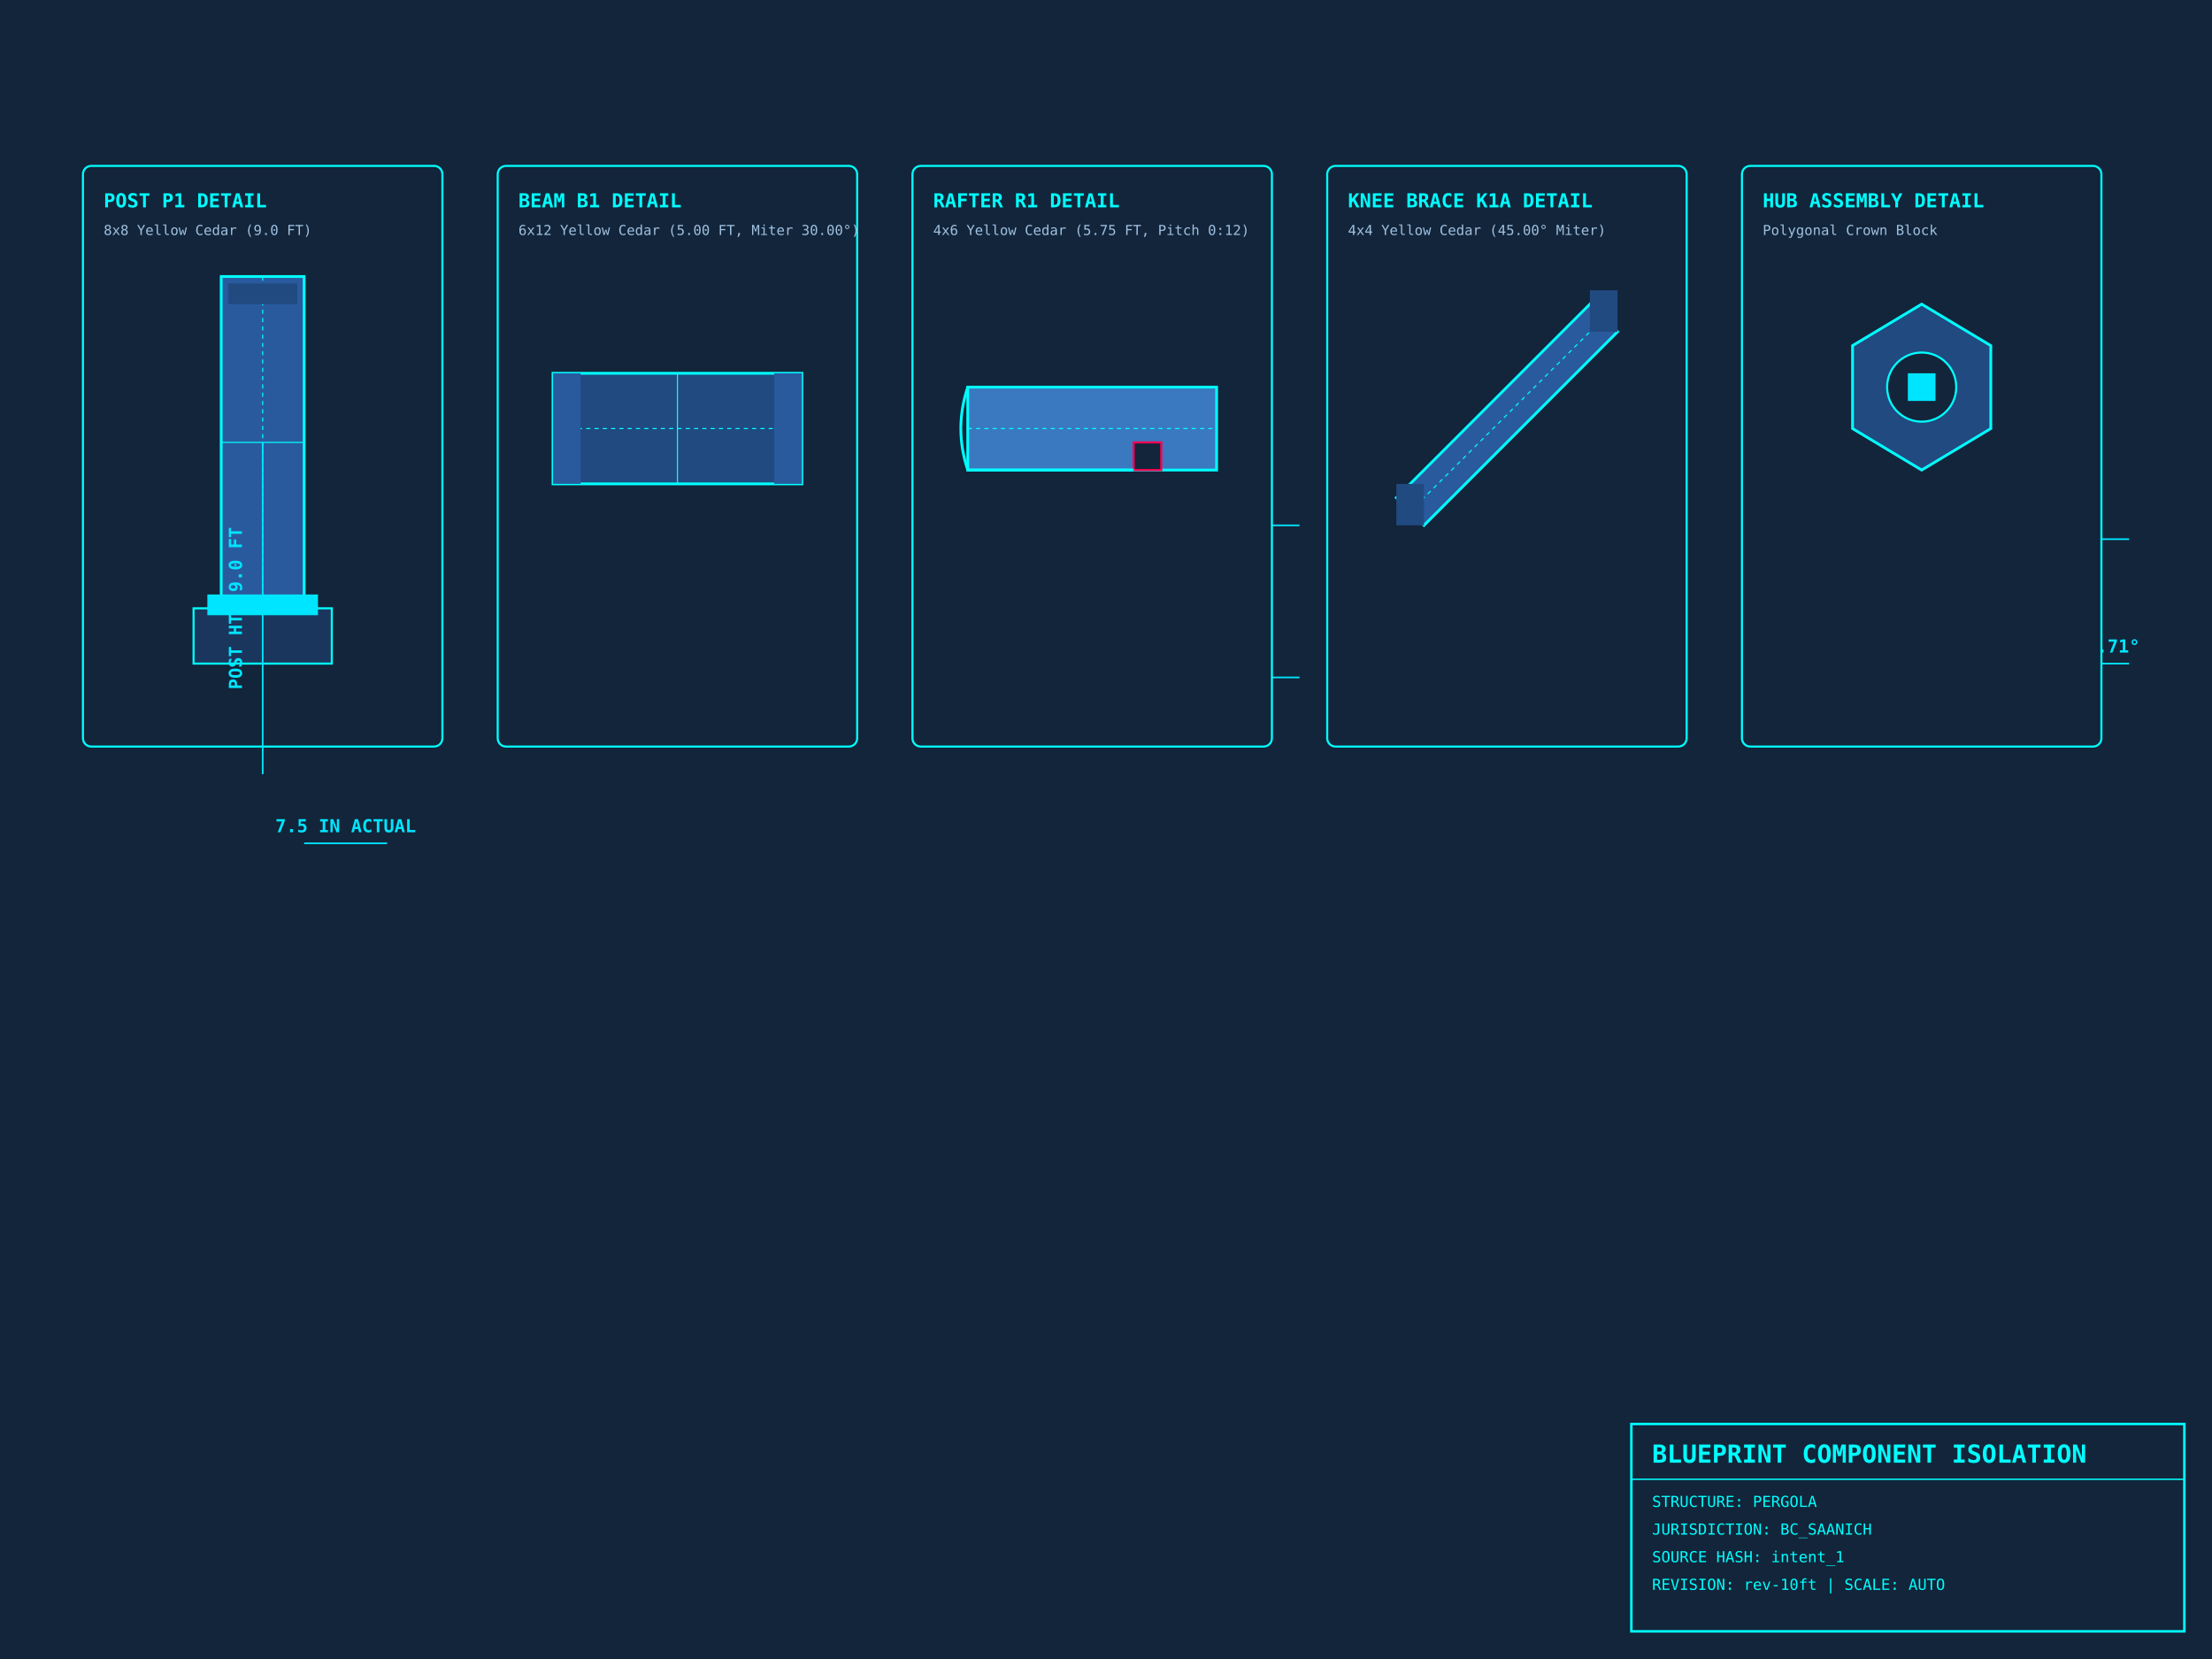
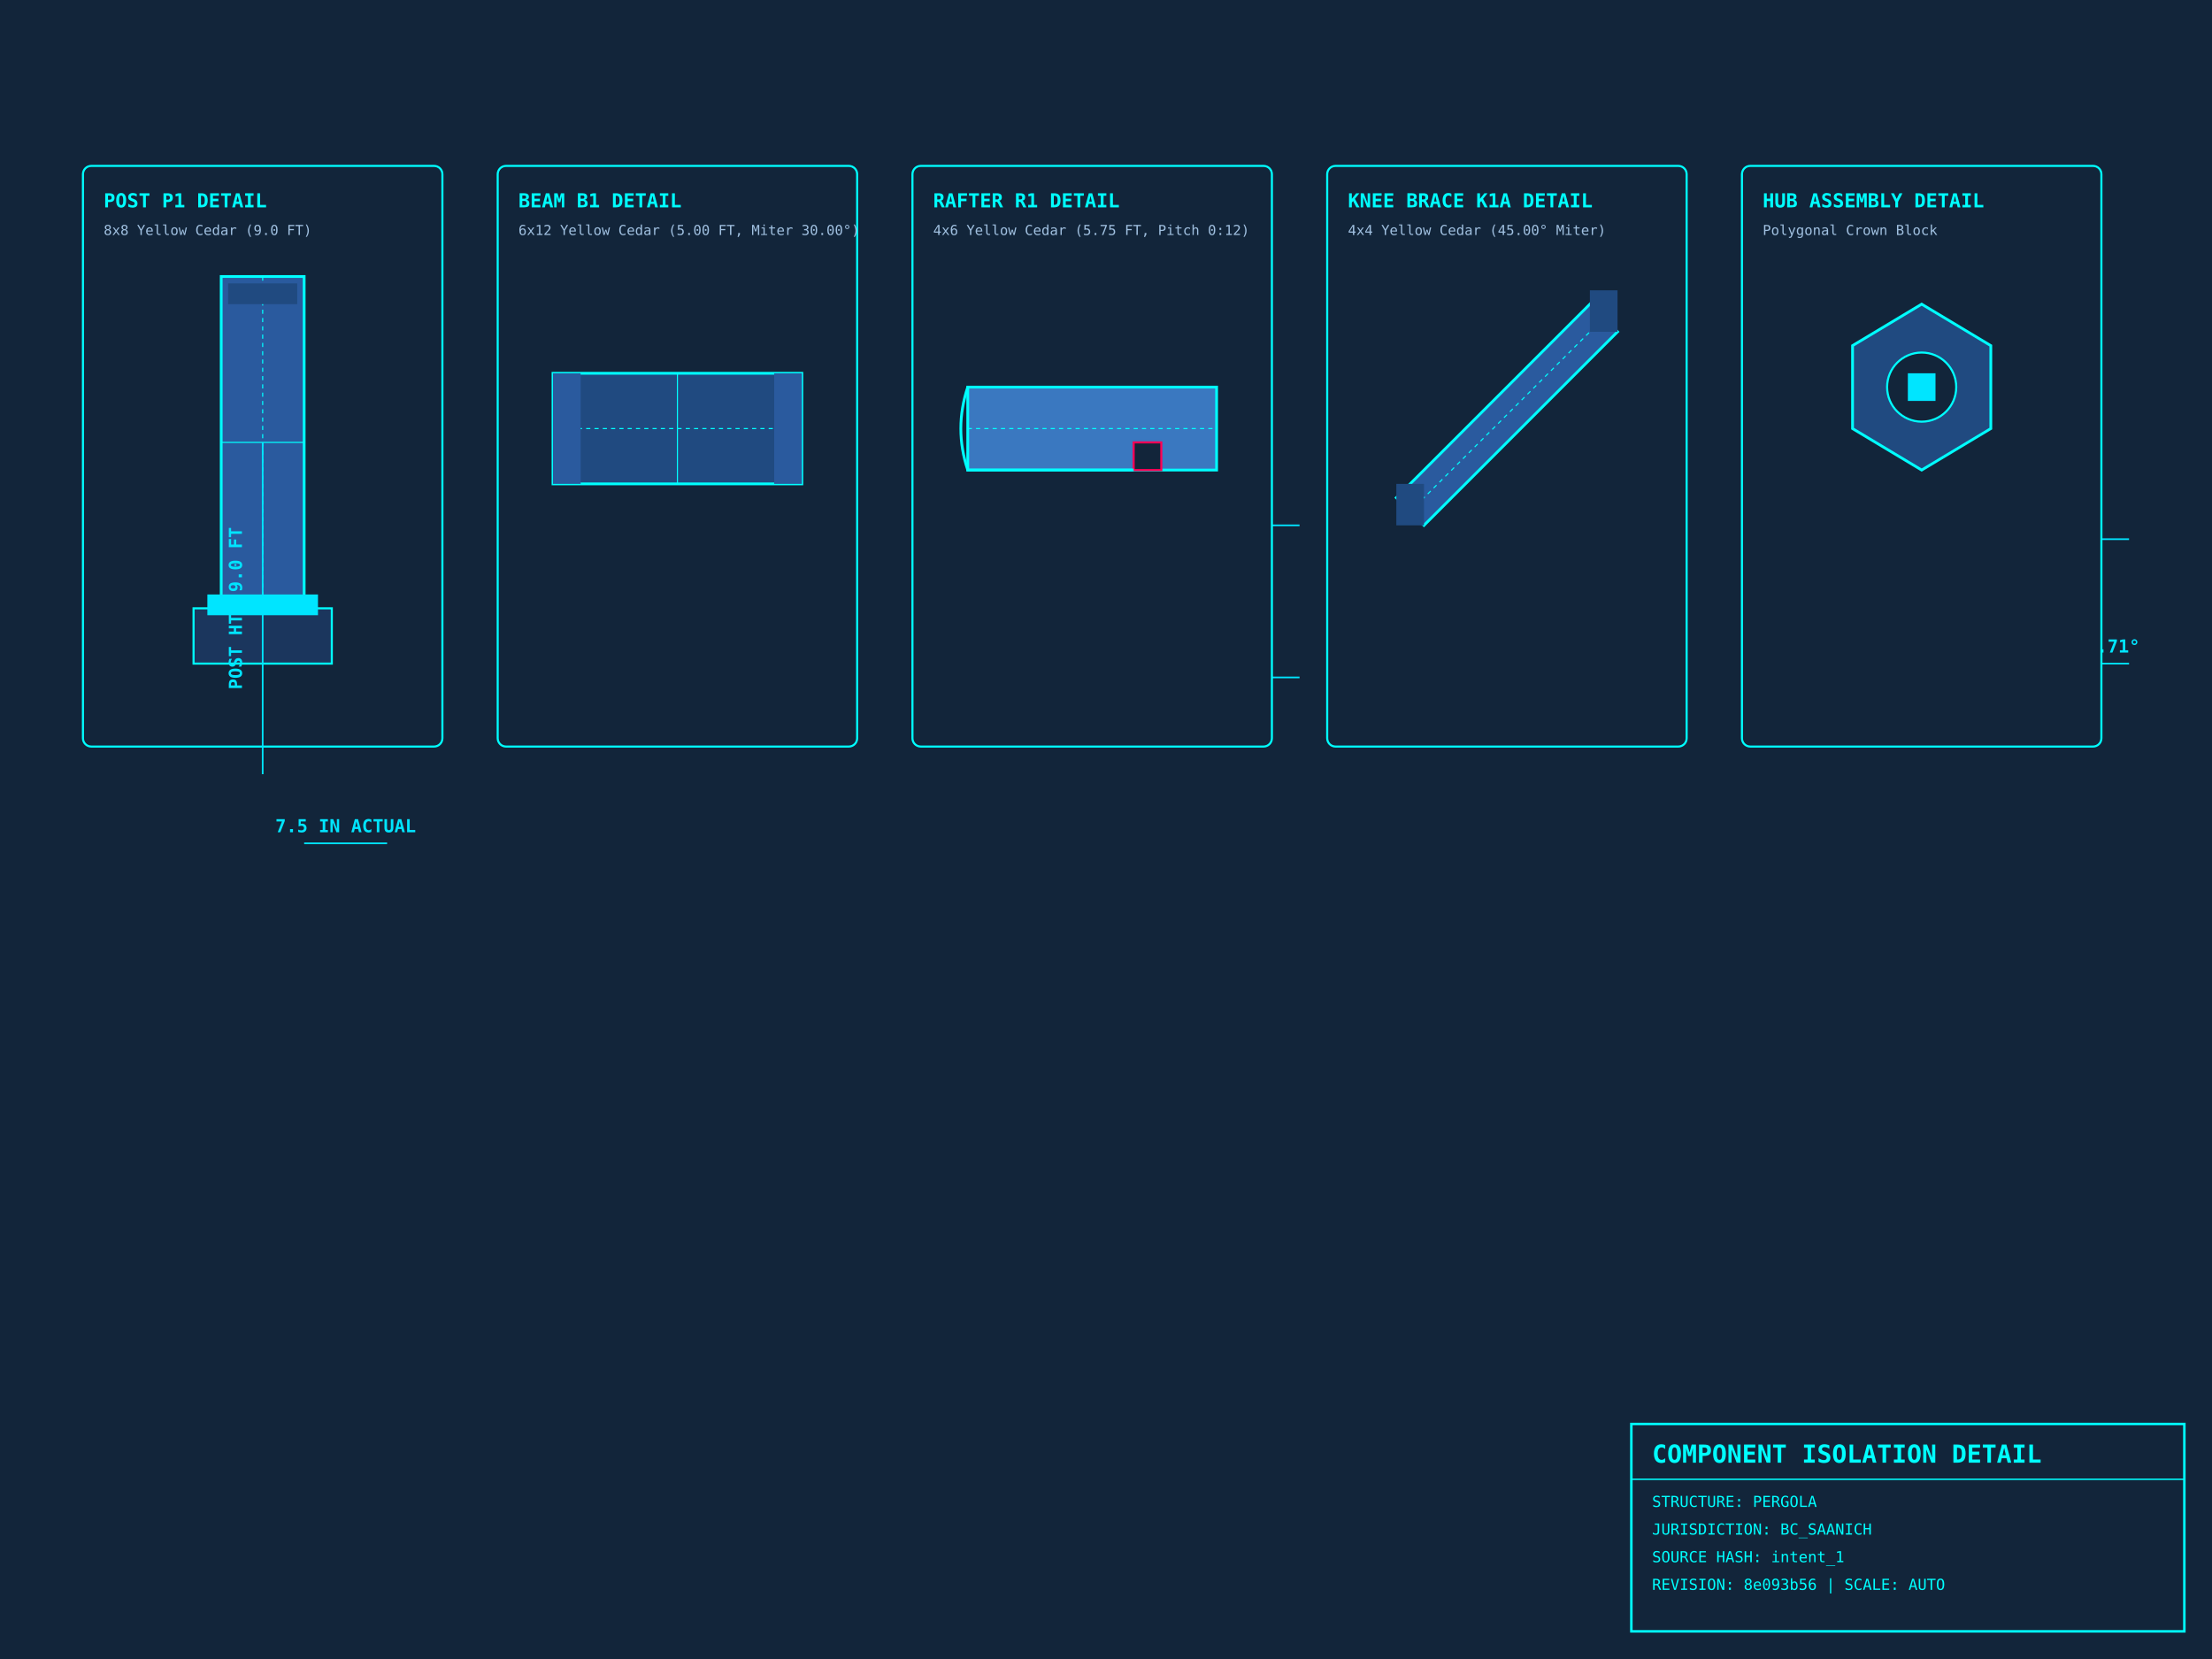
<svg xmlns="http://www.w3.org/2000/svg" viewBox="0 0 1600 1200" width="1600" height="1200">
  <rect width="100%" height="100%" fill="#12253a" />
  <g data-role="component" transform="translate(60, 120)">
    <rect width="260" height="420" fill="#12253a" stroke="#00ffff" stroke-width="1.5" rx="6" />
    <text x="15" y="30" font-family="monospace" font-size="14" font-weight="bold" fill="#00ffff">POST P1 DETAIL</text>
    <text x="15" y="50" font-family="monospace" font-size="10" fill="#a0c0e0">8x8 Yellow Cedar (9.0 FT)</text>
    <rect data-role="post" data-id="P1" data-tag="P1" x="100" y="80" width="60" height="240" fill="#2a5a9e" stroke="#00ffff" stroke-width="2" />
    <line data-role="post" x1="130" y1="80" x2="130" y2="320" stroke="#00ffff" stroke-width="0.8" stroke-dasharray="3,3" />
    <line data-role="post" x1="100" y1="200" x2="160" y2="200" stroke="#00ffff" stroke-width="0.8" />
    <rect data-role="post" x="105" y="85" width="50" height="15" fill="#204a80" />
    <rect data-role="footing" data-id="FT1" data-tag="FT1" x="80" y="320" width="100" height="40" fill="#1b365d" stroke="#00ffff" stroke-width="1.5" />
    <rect data-role="footing" x="90" y="310" width="80" height="15" fill="#00e5ff" />
    <g data-role="dimension">
      <line x1="130" y1="200" x2="130" y2="440" stroke="#00e5ff" stroke-width="1.2" />
      <text x="115.0" y="320.0" text-anchor="middle" transform="rotate(-90,115.0,320.0)" font-family="monospace" font-size="13" font-weight="bold" fill="#00e5ff">POST HT: 9.0 FT</text>
    </g>
    <g data-role="dimension">
      <line x1="160" y1="490" x2="220" y2="490" stroke="#00e5ff" stroke-width="1.2" />
      <text x="190.0" y="482.0" text-anchor="middle" font-family="monospace" font-size="13" font-weight="bold" fill="#00e5ff">7.5 IN ACTUAL</text>
    </g>
  </g>
  <g data-role="component" transform="translate(360, 120)">
    <rect width="260" height="420" fill="#12253a" stroke="#00ffff" stroke-width="1.5" rx="6" />
    <text x="15" y="30" font-family="monospace" font-size="14" font-weight="bold" fill="#00ffff">BEAM B1 DETAIL</text>
    <text x="15" y="50" font-family="monospace" font-size="10" fill="#a0c0e0">6x12 Yellow Cedar (5.00 FT, Miter 30.00°)</text>
    <rect data-role="beam" data-id="B1" data-tag="B1" x="40" y="150" width="180" height="80" fill="#204a80" stroke="#00ffff" stroke-width="2" />
    <line data-role="beam" x1="40" y1="190" x2="220" y2="190" stroke="#00ffff" stroke-width="0.8" stroke-dasharray="3,3" />
    <line data-role="beam" x1="130" y1="150" x2="130" y2="230" stroke="#00ffff" stroke-width="0.8" />
    <rect data-role="beam" x="40" y="150" width="20" height="80" fill="#2a5a9e" />
    <rect data-role="beam" x="200" y="150" width="20" height="80" fill="#2a5a9e" />
    <g data-role="dimension">
      <line x1="400" y1="370" x2="580" y2="370" stroke="#00e5ff" stroke-width="1.2" />
      <text x="490.0" y="362.0" text-anchor="middle" font-family="monospace" font-size="13" font-weight="bold" fill="#00e5ff">BEAM MITER: 30.00°</text>
    </g>
    <g data-role="dimension">
      <line x1="400" y1="260" x2="580" y2="260" stroke="#00e5ff" stroke-width="1.2" />
      <text x="490.0" y="252.0" text-anchor="middle" font-family="monospace" font-size="13" font-weight="bold" fill="#00e5ff">SPAN 5.00 FT</text>
    </g>
  </g>
  <g data-role="component" transform="translate(660, 120)">
    <rect width="260" height="420" fill="#12253a" stroke="#00ffff" stroke-width="1.5" rx="6" />
    <text x="15" y="30" font-family="monospace" font-size="14" font-weight="bold" fill="#00ffff">RAFTER R1 DETAIL</text>
    <text x="15" y="50" font-family="monospace" font-size="10" fill="#a0c0e0">4x6 Yellow Cedar (5.75 FT, Pitch 0:12)</text>
    <rect data-role="rafter" data-id="R1" data-tag="R1" x="40" y="160" width="180" height="60" fill="#3a78c0" stroke="#00ffff" stroke-width="2" />
    <line data-role="rafter" x1="40" y1="190" x2="220" y2="190" stroke="#00ffff" stroke-width="0.8" stroke-dasharray="3,3" />
    <rect data-role="rafter" x="160" y="200" width="20" height="20" fill="#12253a" stroke="#ff0055" stroke-width="1.5" />
    <path data-role="rafter" d="M 40,160 Q 30,190 40,220 L 160,220" fill="none" stroke="#00ffff" stroke-width="2" />
    <g data-role="dimension">
      <line x1="700" y1="360" x2="880" y2="360" stroke="#00e5ff" stroke-width="1.2" />
      <text x="790.0" y="352.0" text-anchor="middle" font-family="monospace" font-size="13" font-weight="bold" fill="#00e5ff">PITCH 0:12 | MITER 28.71°</text>
    </g>
    <g data-role="dimension">
      <line x1="700" y1="270" x2="880" y2="270" stroke="#00e5ff" stroke-width="1.2" />
      <text x="790.0" y="262.0" text-anchor="middle" font-family="monospace" font-size="13" font-weight="bold" fill="#00e5ff">LEN 5.75 FT</text>
    </g>
  </g>
  <g data-role="component" transform="translate(960, 120)">
    <rect width="260" height="420" fill="#12253a" stroke="#00ffff" stroke-width="1.5" rx="6" />
    <text x="15" y="30" font-family="monospace" font-size="14" font-weight="bold" fill="#00ffff">KNEE BRACE K1A DETAIL</text>
    <text x="15" y="50" font-family="monospace" font-size="10" fill="#a0c0e0">4x4 Yellow Cedar (45.00° Miter)</text>
    <polygon data-role="brace" data-id="K1A" data-tag="K1A" points="50,240 190,100 210,120 70,260" fill="#2a5a9e" stroke="#00ffff" stroke-width="2" />
    <line data-role="brace" x1="60" y1="250" x2="200" y2="110" stroke="#00ffff" stroke-width="0.8" stroke-dasharray="3,3" />
    <rect data-role="brace" x="50" y="230" width="20" height="30" fill="#204a80" />
    <rect data-role="brace" x="190" y="90" width="20" height="30" fill="#204a80" />
    <g data-role="dimension">
      <line x1="1010" y1="395" x2="1150" y2="395" stroke="#00e5ff" stroke-width="1.2" />
      <text x="1080.0" y="387.0" text-anchor="middle" font-family="monospace" font-size="13" font-weight="bold" fill="#00e5ff">45.00° MITER</text>
    </g>
    <g data-role="dimension">
      <line x1="1010" y1="210" x2="1150" y2="210" stroke="#00e5ff" stroke-width="1.2" />
      <text x="1080.0" y="202.0" text-anchor="middle" font-family="monospace" font-size="13" font-weight="bold" fill="#00e5ff">RUN 1.5 FT</text>
    </g>
  </g>
  <g data-role="component" transform="translate(1260, 120)">
    <rect width="260" height="420" fill="#12253a" stroke="#00ffff" stroke-width="1.5" rx="6" />
    <text x="15" y="30" font-family="monospace" font-size="14" font-weight="bold" fill="#00ffff">HUB ASSEMBLY DETAIL</text>
    <text x="15" y="50" font-family="monospace" font-size="10" fill="#a0c0e0">Polygonal Crown Block</text>
    <polygon data-role="hub" data-id="HUB" data-tag="HUB" points="130,100 180,130 180,190 130,220 80,190 80,130" fill="#204a80" stroke="#00ffff" stroke-width="2" />
    <circle data-role="brace" cx="130" cy="160" r="25" fill="#12253a" stroke="#00ffff" stroke-width="1.5" />
    <rect data-role="post" x="120" y="150" width="20" height="20" fill="#00e5ff" />
    <g data-role="dimension">
      <line x1="1320" y1="370" x2="1460" y2="370" stroke="#00e5ff" stroke-width="1.2" />
      <text x="1390.0" y="362.0" text-anchor="middle" font-family="monospace" font-size="13" font-weight="bold" fill="#00e5ff">CROWN HUB BLOCK</text>
    </g>
    <g data-role="dimension">
      <line x1="1320" y1="210" x2="1460" y2="210" stroke="#00e5ff" stroke-width="1.2" />
      <text x="1390.0" y="202.0" text-anchor="middle" font-family="monospace" font-size="13" font-weight="bold" fill="#00e5ff">6 RAFTER SEATS</text>
    </g>
  </g>
  <g data-role="title-block" transform="translate(1180, 1030)">
    <rect width="400" height="150" fill="#12253a" stroke="#00ffff" stroke-width="1.8" />
    <line x1="0" y1="40" x2="400" y2="40" stroke="#00ffff" stroke-width="1.0" />
-     <text x="15" y="28" font-family="monospace" font-size="18" font-weight="bold" fill="#00ffff">BLUEPRINT COMPONENT ISOLATION</text>
+     <text x="15" y="28" font-family="monospace" font-size="18" font-weight="bold" fill="#00ffff">COMPONENT ISOLATION DETAIL</text>
    <text x="15" y="60" font-family="monospace" font-size="11" fill="#00ffff">STRUCTURE: PERGOLA</text>
    <text x="15" y="80" font-family="monospace" font-size="11" fill="#00ffff">JURISDICTION: BC_SAANICH</text>
    <text x="15" y="100" font-family="monospace" font-size="11" fill="#00ffff">SOURCE HASH: intent_1</text>
-     <text x="15" y="120" font-family="monospace" font-size="11" fill="#00ffff">REVISION: rev-10ft | SCALE: AUTO</text>
+     <text x="15" y="120" font-family="monospace" font-size="11" fill="#00ffff">REVISION: 8e093b56 | SCALE: AUTO</text>
  </g>
  <g style="visibility:hidden; display:none;">
    <text>0:12</text>
    <text>28.71</text>
    <text>9.1</text>
  </g>
</svg>
